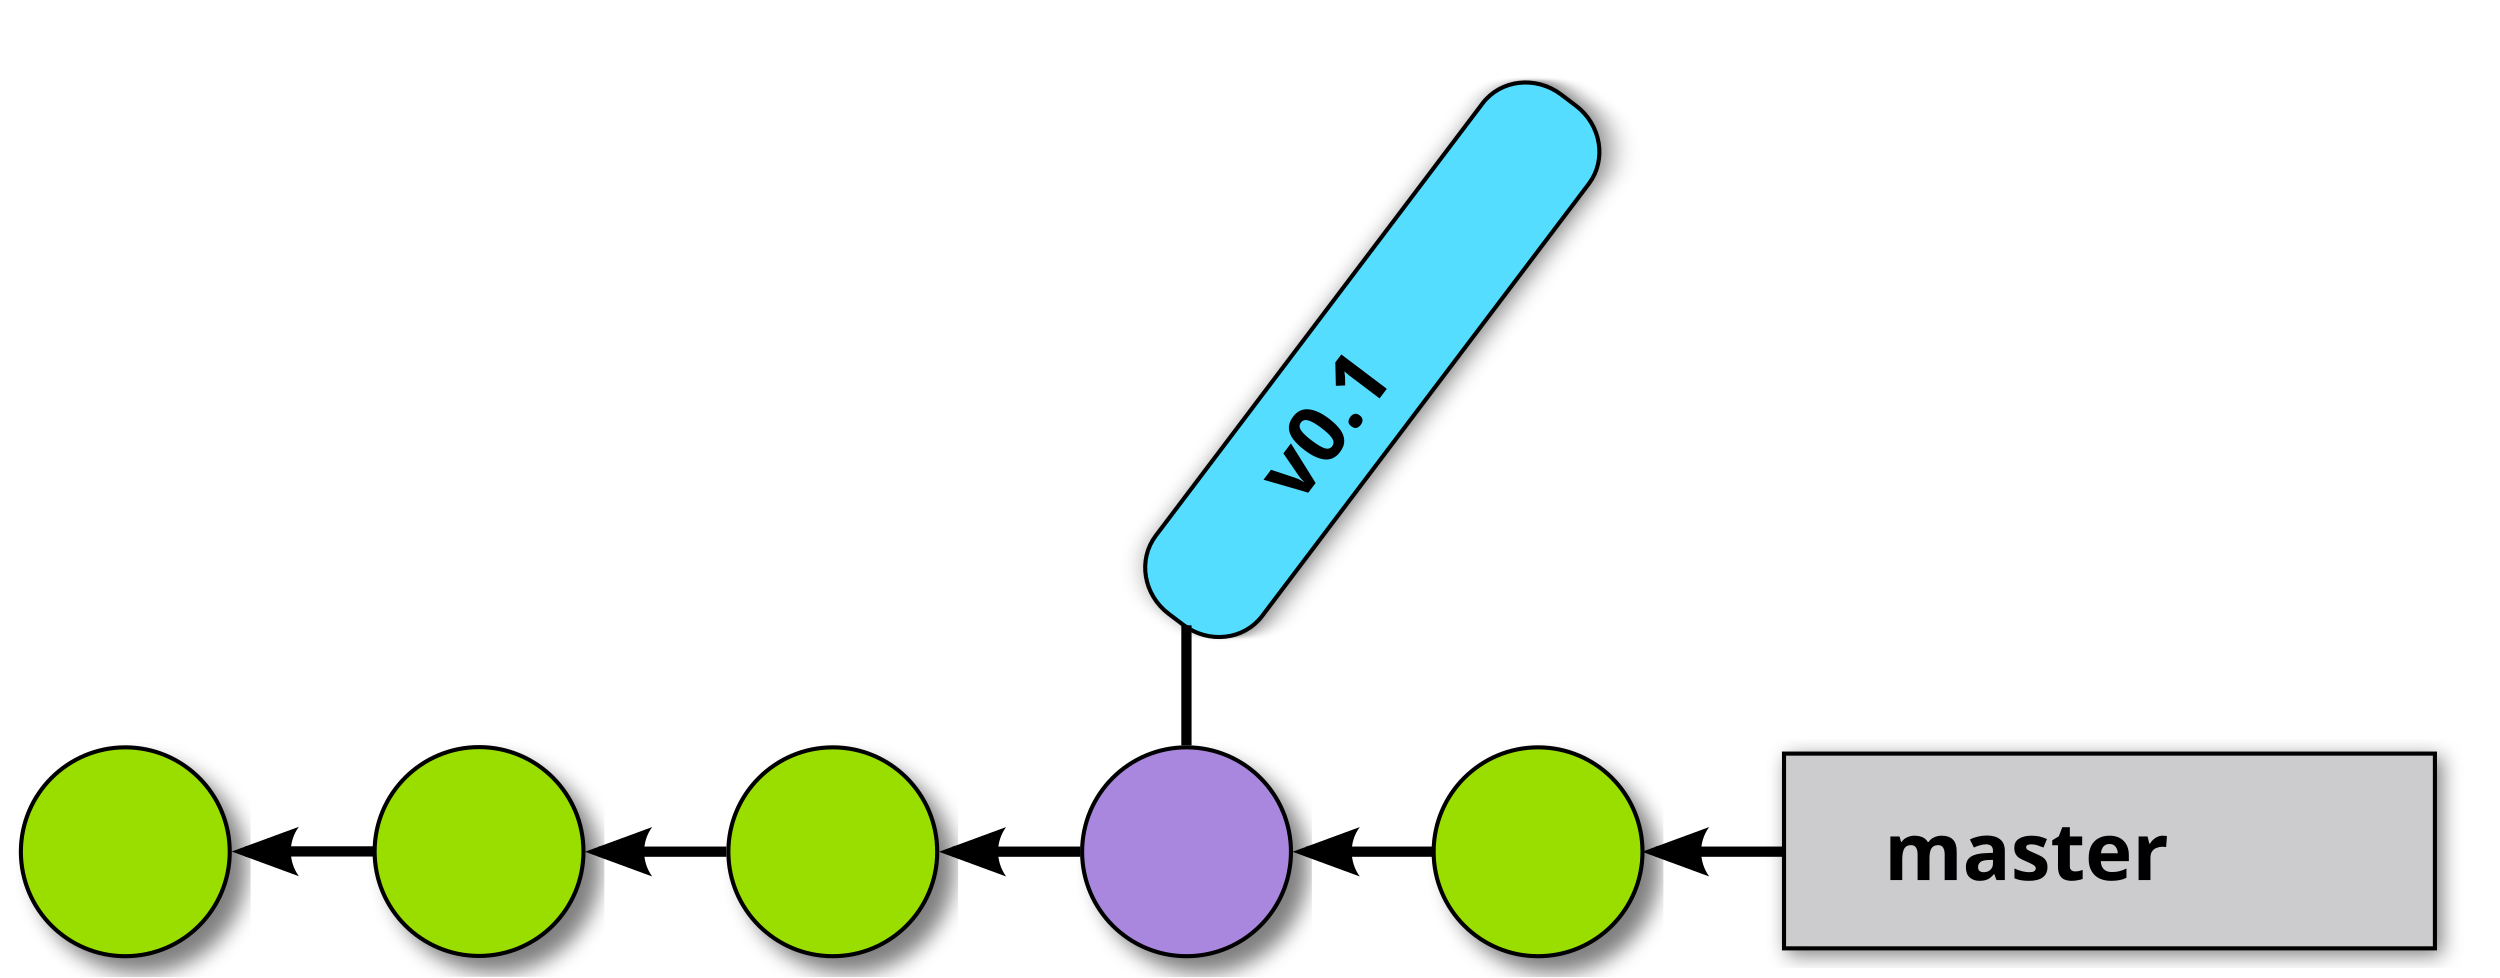
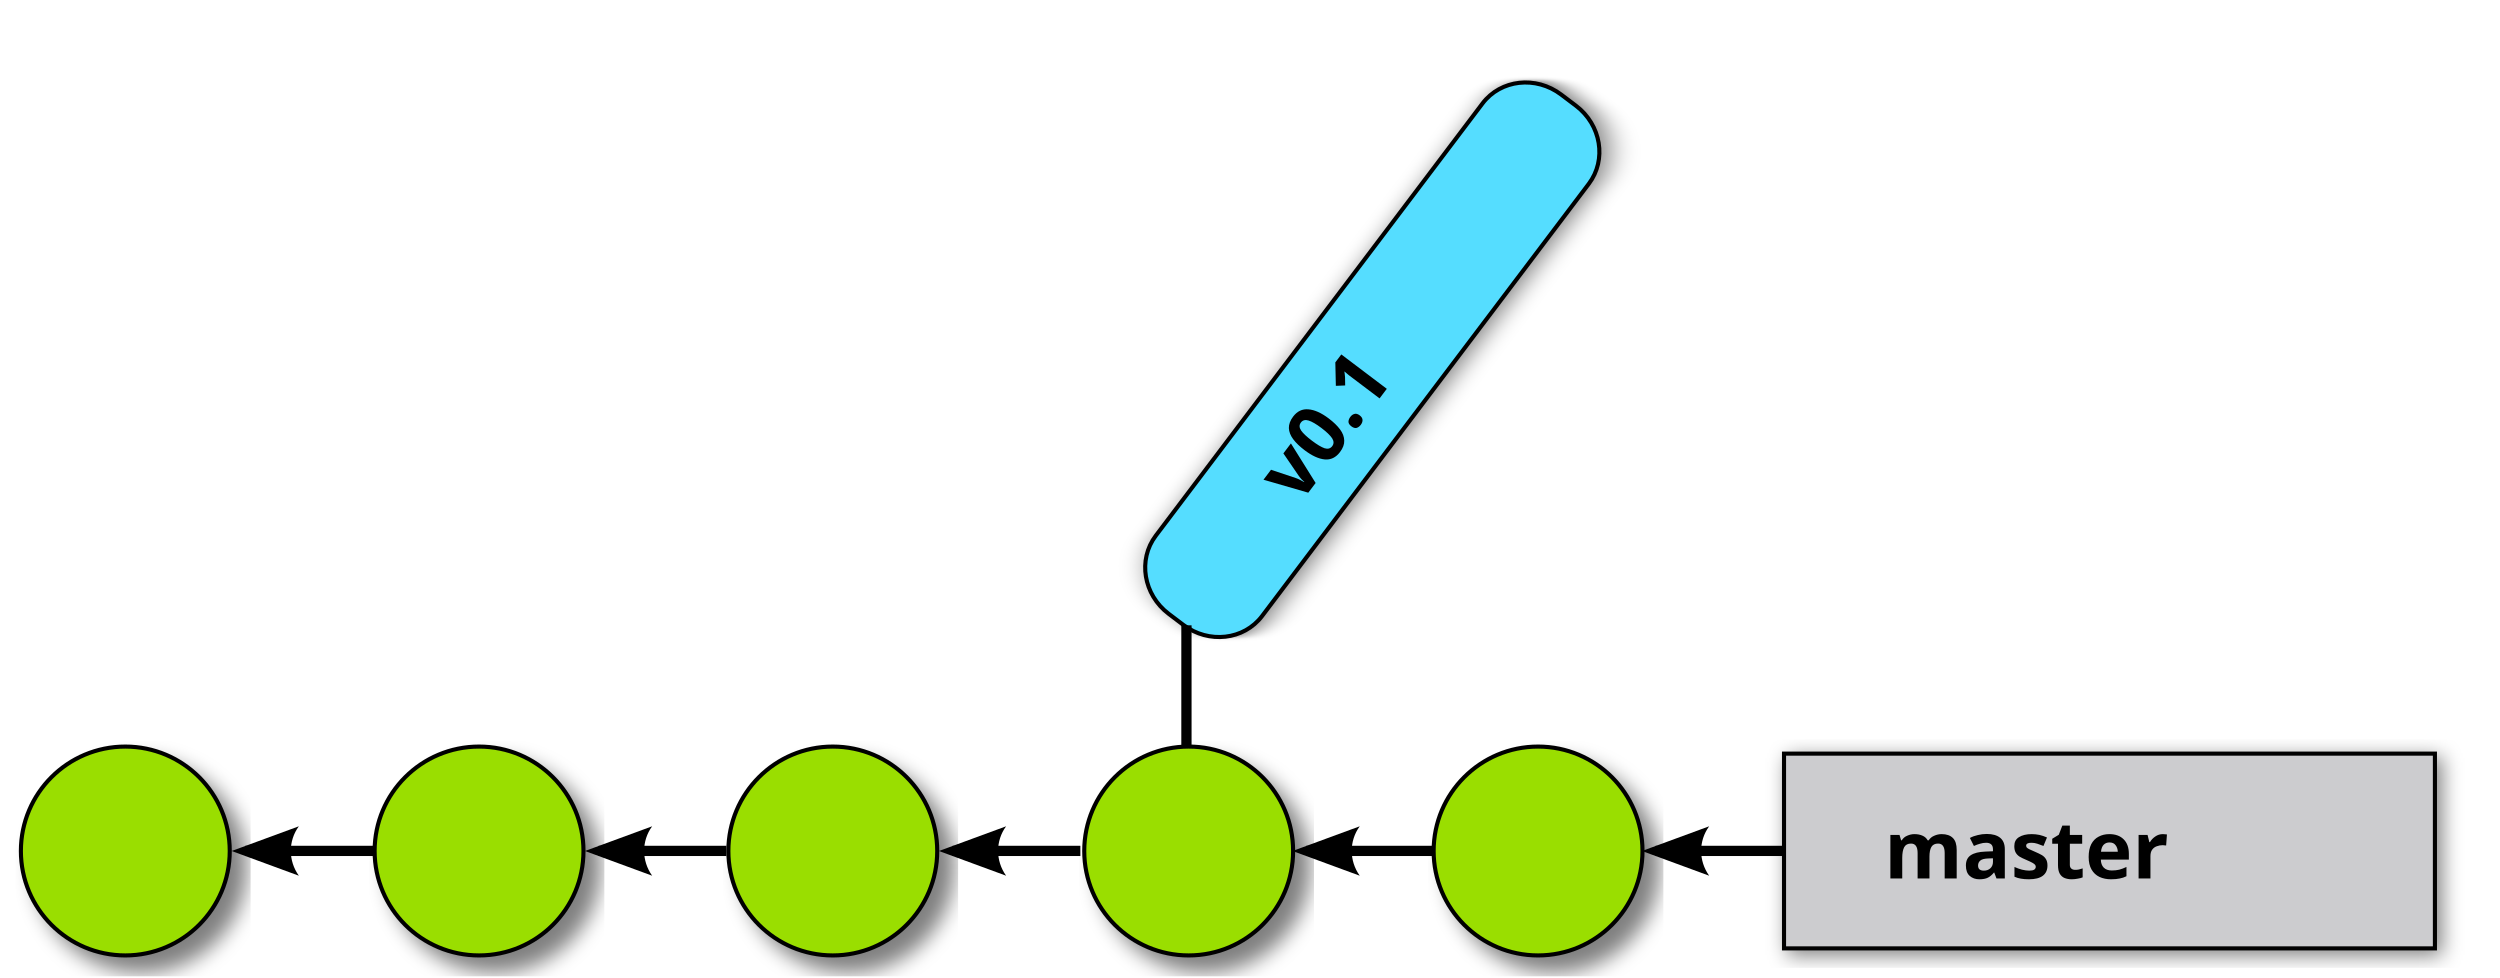
<svg xmlns="http://www.w3.org/2000/svg" xmlns:ns1="http://www.openswatchbook.org/uri/2009/osb" width="243.896" height="95.322" id="svg2" version="1.1">
  <defs id="defs4">
    <marker orient="auto" refY="0" refX="0" id="Arrow2Mend" style="overflow:visible">
      <path id="path6502" style="fill-rule:evenodd;stroke-width:0.625;stroke-linejoin:round" d="M 8.719,4.034 -2.207,0.016 8.719,-4.002 c -1.745,2.372 -1.735,5.617 -6e-7,8.035 z" transform="scale(-0.6)" />
    </marker>
    <marker orient="auto" refY="0" refX="0" id="Arrow2Send" style="overflow:visible">
      <path id="path6508" style="fill-rule:evenodd;stroke-width:0.625;stroke-linejoin:round" d="M 8.719,4.034 -2.207,0.016 8.719,-4.002 c -1.745,2.372 -1.735,5.617 -6e-7,8.035 z" transform="matrix(-0.3,0,0,-0.3,0.69,0)" />
    </marker>
    <marker style="overflow:visible" id="TriangleOutS" refX="0" refY="0" orient="auto">
      <path transform="scale(0.2)" style="fill-rule:evenodd;stroke:#000000;stroke-width:1pt" d="M 5.77,0 -2.88,5 V -5 Z" id="path4184" />
    </marker>
    <marker style="overflow:visible" id="TriangleOutL" refX="0" refY="0" orient="auto">
      <path transform="scale(0.8)" style="fill-rule:evenodd;stroke:#000000;stroke-width:1pt" d="M 5.77,0 -2.88,5 V -5 Z" id="path4178" />
    </marker>
    <marker style="overflow:visible" id="Arrow1Mend" refX="0" refY="0" orient="auto">
      <path transform="matrix(-0.4,0,0,-0.4,-4,0)" style="fill-rule:evenodd;stroke:#000000;stroke-width:1pt" d="M 0,0 5,-5 -12.5,0 5,5 Z" id="path4045" />
    </marker>
    <marker style="overflow:visible" id="Arrow1Lend" refX="0" refY="0" orient="auto">
      <path transform="matrix(-0.8,0,0,-0.8,-10,0)" style="fill-rule:evenodd;stroke:#000000;stroke-width:1pt" d="M 0,0 5,-5 -12.5,0 5,5 Z" id="path4039" />
    </marker>
    <marker style="overflow:visible" id="Arrow1Lstart" refX="0" refY="0" orient="auto">
      <path transform="matrix(0.8,0,0,0.8,10,0)" style="fill-rule:evenodd;stroke:#000000;stroke-width:1pt" d="M 0,0 5,-5 -12.5,0 5,5 Z" id="path4036" />
    </marker>
    <linearGradient ns1:paint="solid" id="linearGradient4513">
      <stop id="stop4515" offset="0" style="stop-color:#000000;stop-opacity:1;" />
    </linearGradient>
    <marker style="overflow:visible" id="Arrow2Lend" refX="0" refY="0" orient="auto">
      <path transform="matrix(-1.1,0,0,-1.1,-1.1,0)" d="M 8.719,4.034 -2.207,0.016 8.719,-4.002 c -1.745,2.372 -1.735,5.617 -6e-7,8.035 z" style="fill-rule:evenodd;stroke-width:0.625;stroke-linejoin:round" id="path4057" />
    </marker>
    <marker style="overflow:visible" id="Arrow2Lend-7" refX="0" refY="0" orient="auto">
      <path transform="matrix(-1.1,0,0,-1.1,-1.1,0)" d="M 8.719,4.034 -2.207,0.016 8.719,-4.002 c -1.745,2.372 -1.735,5.617 -6e-7,8.035 z" style="fill-rule:evenodd;stroke-width:0.625;stroke-linejoin:round" id="path4057-6" />
    </marker>
    <marker style="overflow:visible" id="TriangleOutS9" refX="0" refY="0" orient="auto">
      <path transform="scale(0.2)" style="fill:#deaa87;fill-rule:evenodd;stroke:#deaa87;stroke-width:1pt" d="M 5.77,0 -2.88,5 V -5 Z" id="path6605" />
    </marker>
    <marker orient="auto" refY="0" refX="0" id="Arrow2Mend-9" style="overflow:visible">
      <path id="path6502-2" style="fill-rule:evenodd;stroke-width:0.625;stroke-linejoin:round" d="M 8.719,4.034 -2.207,0.016 8.719,-4.002 c -1.745,2.372 -1.735,5.617 -6e-7,8.035 z" transform="scale(-0.6)" />
    </marker>
    <marker orient="auto" refY="0" refX="0" id="marker3893" style="overflow:visible">
      <path id="path3895" style="fill-rule:evenodd;stroke-width:0.625;stroke-linejoin:round" d="M 8.719,4.034 -2.207,0.016 8.719,-4.002 c -1.745,2.372 -1.735,5.617 -6e-7,8.035 z" transform="scale(-0.6)" />
    </marker>
    <marker orient="auto" refY="0" refX="0" id="marker3897" style="overflow:visible">
      <path id="path3899" style="fill-rule:evenodd;stroke-width:0.625;stroke-linejoin:round" d="M 8.719,4.034 -2.207,0.016 8.719,-4.002 c -1.745,2.372 -1.735,5.617 -6e-7,8.035 z" transform="scale(-0.6)" />
    </marker>
    <marker orient="auto" refY="0" refX="0" id="marker3901" style="overflow:visible">
      <path id="path3903" style="fill-rule:evenodd;stroke-width:0.625;stroke-linejoin:round" d="M 8.719,4.034 -2.207,0.016 8.719,-4.002 c -1.745,2.372 -1.735,5.617 -6e-7,8.035 z" transform="scale(-0.6)" />
    </marker>
    <marker orient="auto" refY="0" refX="0" id="marker3917" style="overflow:visible">
      <path id="path3919" style="fill-rule:evenodd;stroke-width:0.625;stroke-linejoin:round" d="M 8.719,4.034 -2.207,0.016 8.719,-4.002 c -1.745,2.372 -1.735,5.617 -6e-7,8.035 z" transform="scale(-0.6)" />
    </marker>
    <marker orient="auto" refY="0" refX="0" id="marker3921" style="overflow:visible">
      <path id="path3923" style="fill-rule:evenodd;stroke-width:0.625;stroke-linejoin:round" d="M 8.719,4.034 -2.207,0.016 8.719,-4.002 c -1.745,2.372 -1.735,5.617 -6e-7,8.035 z" transform="scale(-0.6)" />
    </marker>
    <marker orient="auto" refY="0" refX="0" id="marker3925" style="overflow:visible">
      <path id="path3927" style="fill-rule:evenodd;stroke-width:0.625;stroke-linejoin:round" d="M 8.719,4.034 -2.207,0.016 8.719,-4.002 c -1.745,2.372 -1.735,5.617 -6e-7,8.035 z" transform="scale(-0.6)" />
    </marker>
    <marker orient="auto" refY="0" refX="0" id="marker3929" style="overflow:visible">
      <path id="path3931" style="fill-rule:evenodd;stroke-width:0.625;stroke-linejoin:round" d="M 8.719,4.034 -2.207,0.016 8.719,-4.002 c -1.745,2.372 -1.735,5.617 -6e-7,8.035 z" transform="scale(-0.6)" />
    </marker>
    <filter id="filter5995-5-2" style="color-interpolation-filters:sRGB">
      <feFlood flood-opacity="0.5" flood-color="rgb(0,0,0)" result="flood" id="feFlood5997-8-4" />
      <feComposite in="flood" in2="SourceGraphic" operator="in" result="composite1" id="feComposite5999-9-0" />
      <feGaussianBlur stdDeviation="1" result="blur" id="feGaussianBlur6001-2-1" />
      <feOffset dx="1.5" dy="1.5" result="offset" id="feOffset6003-8-4" />
      <feComposite in="SourceGraphic" in2="offset" operator="over" result="composite2" id="feComposite6005-6-2" />
    </filter>
    <filter id="filter5995-5-2-4" style="color-interpolation-filters:sRGB">
      <feFlood flood-opacity="0.5" flood-color="rgb(0,0,0)" result="flood" id="feFlood5997-8-4-2" />
      <feComposite in="flood" in2="SourceGraphic" operator="in" result="composite1" id="feComposite5999-9-0-2" />
      <feGaussianBlur stdDeviation="1" result="blur" id="feGaussianBlur6001-2-1-6" />
      <feOffset dx="1.5" dy="1.5" result="offset" id="feOffset6003-8-4-2" />
      <feComposite in="SourceGraphic" in2="offset" operator="over" result="composite2" id="feComposite6005-6-2-6" />
    </filter>
    <filter id="filter5995-5-2-4-5" style="color-interpolation-filters:sRGB">
      <feFlood flood-opacity="0.5" flood-color="rgb(0,0,0)" result="flood" id="feFlood5997-8-4-2-9" />
      <feComposite in="flood" in2="SourceGraphic" operator="in" result="composite1" id="feComposite5999-9-0-2-3" />
      <feGaussianBlur stdDeviation="1" result="blur" id="feGaussianBlur6001-2-1-6-5" />
      <feOffset dx="1.5" dy="1.5" result="offset" id="feOffset6003-8-4-2-0" />
      <feComposite in="SourceGraphic" in2="offset" operator="over" result="composite2" id="feComposite6005-6-2-6-7" />
    </filter>
    <filter id="filter5995-5-2-4-57" style="color-interpolation-filters:sRGB">
      <feFlood flood-opacity="0.5" flood-color="rgb(0,0,0)" result="flood" id="feFlood5997-8-4-2-1" />
      <feComposite in="flood" in2="SourceGraphic" operator="in" result="composite1" id="feComposite5999-9-0-2-7" />
      <feGaussianBlur stdDeviation="1" result="blur" id="feGaussianBlur6001-2-1-6-9" />
      <feOffset dx="1.5" dy="1.5" result="offset" id="feOffset6003-8-4-2-09" />
      <feComposite in="SourceGraphic" in2="offset" operator="over" result="composite2" id="feComposite6005-6-2-6-8" />
    </filter>
    <filter id="filter23421" width="1.2" x="-0.1" style="color-interpolation-filters:sRGB">
      <feFlood flood-opacity="0.5" flood-color="rgb(0,0,0)" result="flood" id="feFlood23423" />
      <feComposite in="flood" in2="SourceGraphic" operator="in" result="composite1" id="feComposite23425" />
      <feGaussianBlur stdDeviation="1" result="blur" id="feGaussianBlur23427" />
      <feOffset dx="0.5" dy="0.5" result="offset" id="feOffset23429" />
      <feComposite in="SourceGraphic" in2="offset" operator="over" result="composite2" id="feComposite23431" />
    </filter>
    <filter id="filter23421-7" width="1.2" x="-0.1" style="color-interpolation-filters:sRGB">
      <feFlood flood-opacity="0.5" flood-color="rgb(0,0,0)" result="flood" id="feFlood23423-1" />
      <feComposite in="flood" in2="SourceGraphic" operator="in" result="composite1" id="feComposite23425-1" />
      <feGaussianBlur stdDeviation="1" result="blur" id="feGaussianBlur23427-9" />
      <feOffset dx="0.5" dy="0.5" result="offset" id="feOffset23429-3" />
      <feComposite in="SourceGraphic" in2="offset" operator="over" result="composite2" id="feComposite23431-9" />
    </filter>
    <filter id="filter5995-5-2-4-3" style="color-interpolation-filters:sRGB">
      <feFlood flood-opacity="0.5" flood-color="rgb(0,0,0)" result="flood" id="feFlood5997-8-4-2-5" />
      <feComposite in="flood" in2="SourceGraphic" operator="in" result="composite1" id="feComposite5999-9-0-2-8" />
      <feGaussianBlur stdDeviation="1" result="blur" id="feGaussianBlur6001-2-1-6-6" />
      <feOffset dx="1.5" dy="1.5" result="offset" id="feOffset6003-8-4-2-4" />
      <feComposite in="SourceGraphic" in2="offset" operator="over" result="composite2" id="feComposite6005-6-2-6-0" />
    </filter>
    <filter id="filter5995-5-2-4-3-6" style="color-interpolation-filters:sRGB">
      <feFlood flood-opacity="0.5" flood-color="rgb(0,0,0)" result="flood" id="feFlood5997-8-4-2-5-7" />
      <feComposite in="flood" in2="SourceGraphic" operator="in" result="composite1" id="feComposite5999-9-0-2-8-5" />
      <feGaussianBlur stdDeviation="1" result="blur" id="feGaussianBlur6001-2-1-6-6-9" />
      <feOffset dx="1.5" dy="1.5" result="offset" id="feOffset6003-8-4-2-4-3" />
      <feComposite in="SourceGraphic" in2="offset" operator="over" result="composite2" id="feComposite6005-6-2-6-0-6" />
    </filter>
    <filter id="filter5995-5-2-4-3-7" style="color-interpolation-filters:sRGB">
      <feFlood flood-opacity="0.5" flood-color="rgb(0,0,0)" result="flood" id="feFlood5997-8-4-2-5-1" />
      <feComposite in="flood" in2="SourceGraphic" operator="in" result="composite1" id="feComposite5999-9-0-2-8-4" />
      <feGaussianBlur stdDeviation="1" result="blur" id="feGaussianBlur6001-2-1-6-6-0" />
      <feOffset dx="1.5" dy="1.5" result="offset" id="feOffset6003-8-4-2-4-0" />
      <feComposite in="SourceGraphic" in2="offset" operator="over" result="composite2" id="feComposite6005-6-2-6-0-5" />
    </filter>
    <filter id="filter5995-5-2-4-9" style="color-interpolation-filters:sRGB">
      <feFlood flood-opacity="0.5" flood-color="rgb(0,0,0)" result="flood" id="feFlood5997-8-4-2-3" />
      <feComposite in="flood" in2="SourceGraphic" operator="in" result="composite1" id="feComposite5999-9-0-2-0" />
      <feGaussianBlur stdDeviation="1" result="blur" id="feGaussianBlur6001-2-1-6-95" />
      <feOffset dx="1.5" dy="1.5" result="offset" id="feOffset6003-8-4-2-1" />
      <feComposite in="SourceGraphic" in2="offset" operator="over" result="composite2" id="feComposite6005-6-2-6-80" />
    </filter>
    <filter id="filter23421-4" width="1.2" x="-0.1" style="color-interpolation-filters:sRGB">
      <feFlood flood-opacity="0.5" flood-color="rgb(0,0,0)" result="flood" id="feFlood23423-9" />
      <feComposite in="flood" in2="SourceGraphic" operator="in" result="composite1" id="feComposite23425-3" />
      <feGaussianBlur stdDeviation="1" result="blur" id="feGaussianBlur23427-2" />
      <feOffset dx="0.5" dy="0.5" result="offset" id="feOffset23429-5" />
      <feComposite in="SourceGraphic" in2="offset" operator="over" result="composite2" id="feComposite23431-3" />
    </filter>
    <filter id="filter23421-1" width="1.2" x="-0.1" style="color-interpolation-filters:sRGB">
      <feFlood flood-opacity="0.5" flood-color="rgb(0,0,0)" result="flood" id="feFlood23423-11" />
      <feComposite in="flood" in2="SourceGraphic" operator="in" result="composite1" id="feComposite23425-16" />
      <feGaussianBlur stdDeviation="1" result="blur" id="feGaussianBlur23427-98" />
      <feOffset dx="0.5" dy="0.5" result="offset" id="feOffset23429-32" />
      <feComposite in="SourceGraphic" in2="offset" operator="over" result="composite2" id="feComposite23431-4" />
    </filter>
    <filter id="filter23421-3" width="1.2" x="-0.1" style="color-interpolation-filters:sRGB">
      <feFlood flood-opacity="0.5" flood-color="rgb(0,0,0)" result="flood" id="feFlood23423-96" />
      <feComposite in="flood" in2="SourceGraphic" operator="in" result="composite1" id="feComposite23425-4" />
      <feGaussianBlur stdDeviation="1" result="blur" id="feGaussianBlur23427-5" />
      <feOffset dx="0.5" dy="0.5" result="offset" id="feOffset23429-6" />
      <feComposite in="SourceGraphic" in2="offset" operator="over" result="composite2" id="feComposite23431-30" />
    </filter>
    <filter id="filter23421-7-2" width="1.2" x="-0.1" style="color-interpolation-filters:sRGB">
      <feFlood flood-opacity="0.5" flood-color="rgb(0,0,0)" result="flood" id="feFlood23423-1-0" />
      <feComposite in="flood" in2="SourceGraphic" operator="in" result="composite1" id="feComposite23425-1-1" />
      <feGaussianBlur stdDeviation="1" result="blur" id="feGaussianBlur23427-9-6" />
      <feOffset dx="0.5" dy="0.5" result="offset" id="feOffset23429-3-6" />
      <feComposite in="SourceGraphic" in2="offset" operator="over" result="composite2" id="feComposite23431-9-3" />
    </filter>
    <filter id="filter23421-7-8" width="1.2" x="-0.1" style="color-interpolation-filters:sRGB">
      <feFlood flood-opacity="0.5" flood-color="rgb(0,0,0)" result="flood" id="feFlood23423-1-8" />
      <feComposite in="flood" in2="SourceGraphic" operator="in" result="composite1" id="feComposite23425-1-5" />
      <feGaussianBlur stdDeviation="1" result="blur" id="feGaussianBlur23427-9-60" />
      <feOffset dx="0.5" dy="0.5" result="offset" id="feOffset23429-3-60" />
      <feComposite in="SourceGraphic" in2="offset" operator="over" result="composite2" id="feComposite23431-9-32" />
    </filter>
    <filter id="filter23421-7-1" width="1.2" x="-0.1" style="color-interpolation-filters:sRGB">
      <feFlood flood-opacity="0.5" flood-color="rgb(0,0,0)" result="flood" id="feFlood23423-1-5" />
      <feComposite in="flood" in2="SourceGraphic" operator="in" result="composite1" id="feComposite23425-1-4" />
      <feGaussianBlur stdDeviation="1" result="blur" id="feGaussianBlur23427-9-7" />
      <feOffset dx="0.5" dy="0.5" result="offset" id="feOffset23429-3-8" />
      <feComposite in="SourceGraphic" in2="offset" operator="over" result="composite2" id="feComposite23431-9-9" />
    </filter>
    <filter id="filter23421-7-5" width="1.2" x="-0.1" style="color-interpolation-filters:sRGB">
      <feFlood flood-opacity="0.5" flood-color="rgb(0,0,0)" result="flood" id="feFlood23423-1-3" />
      <feComposite in="flood" in2="SourceGraphic" operator="in" result="composite1" id="feComposite23425-1-13" />
      <feGaussianBlur stdDeviation="1" result="blur" id="feGaussianBlur23427-9-73" />
      <feOffset dx="0.5" dy="0.5" result="offset" id="feOffset23429-3-3" />
      <feComposite in="SourceGraphic" in2="offset" operator="over" result="composite2" id="feComposite23431-9-1" />
    </filter>
    <filter id="filter23421-7-6" width="1.2" x="-0.1" style="color-interpolation-filters:sRGB">
      <feFlood flood-opacity="0.5" flood-color="rgb(0,0,0)" result="flood" id="feFlood23423-1-9" />
      <feComposite in="flood" in2="SourceGraphic" operator="in" result="composite1" id="feComposite23425-1-2" />
      <feGaussianBlur stdDeviation="1" result="blur" id="feGaussianBlur23427-9-9" />
      <feOffset dx="0.5" dy="0.5" result="offset" id="feOffset23429-3-1" />
      <feComposite in="SourceGraphic" in2="offset" operator="over" result="composite2" id="feComposite23431-9-30" />
    </filter>
    <filter id="filter23421-7-9" width="1.2" x="-0.1" style="color-interpolation-filters:sRGB">
      <feFlood flood-opacity="0.5" flood-color="rgb(0,0,0)" result="flood" id="feFlood23423-1-2" />
      <feComposite in="flood" in2="SourceGraphic" operator="in" result="composite1" id="feComposite23425-1-21" />
      <feGaussianBlur stdDeviation="1" result="blur" id="feGaussianBlur23427-9-5" />
      <feOffset dx="0.5" dy="0.5" result="offset" id="feOffset23429-3-63" />
      <feComposite in="SourceGraphic" in2="offset" operator="over" result="composite2" id="feComposite23431-9-8" />
    </filter>
    <filter id="filter23421-7-9-0" width="1.2" x="-0.1" style="color-interpolation-filters:sRGB">
      <feFlood flood-opacity="0.5" flood-color="rgb(0,0,0)" result="flood" id="feFlood23423-1-2-8" />
      <feComposite in="flood" in2="SourceGraphic" operator="in" result="composite1" id="feComposite23425-1-21-9" />
      <feGaussianBlur stdDeviation="1" result="blur" id="feGaussianBlur23427-9-5-6" />
      <feOffset dx="0.5" dy="0.5" result="offset" id="feOffset23429-3-63-7" />
      <feComposite in="SourceGraphic" in2="offset" operator="over" result="composite2" id="feComposite23431-9-8-7" />
    </filter>
    <filter id="filter23421-3-8" width="1.2" x="-0.1" style="color-interpolation-filters:sRGB">
      <feFlood flood-opacity="0.5" flood-color="rgb(0,0,0)" result="flood" id="feFlood23423-96-0" />
      <feComposite in="flood" in2="SourceGraphic" operator="in" result="composite1" id="feComposite23425-4-7" />
      <feGaussianBlur stdDeviation="1" result="blur" id="feGaussianBlur23427-5-3" />
      <feOffset dx="0.5" dy="0.5" result="offset" id="feOffset23429-6-2" />
      <feComposite in="SourceGraphic" in2="offset" operator="over" result="composite2" id="feComposite23431-30-8" />
    </filter>
    <filter id="filter5995-5-2-5" style="color-interpolation-filters:sRGB">
      <feFlood flood-opacity="0.5" flood-color="rgb(0,0,0)" result="flood" id="feFlood5997-8-4-4" />
      <feComposite in="flood" in2="SourceGraphic" operator="in" result="composite1" id="feComposite5999-9-0-6" />
      <feGaussianBlur stdDeviation="1" result="blur" id="feGaussianBlur6001-2-1-1" />
      <feOffset dx="1.5" dy="1.5" result="offset" id="feOffset6003-8-4-0" />
      <feComposite in="SourceGraphic" in2="offset" operator="over" result="composite2" id="feComposite6005-6-2-5" />
    </filter>
    <filter id="filter5995-5-2-5-9" style="color-interpolation-filters:sRGB">
      <feFlood flood-opacity="0.5" flood-color="rgb(0,0,0)" result="flood" id="feFlood5997-8-4-4-2" />
      <feComposite in="flood" in2="SourceGraphic" operator="in" result="composite1" id="feComposite5999-9-0-6-9" />
      <feGaussianBlur stdDeviation="1" result="blur" id="feGaussianBlur6001-2-1-1-8" />
      <feOffset dx="1.5" dy="1.5" result="offset" id="feOffset6003-8-4-0-7" />
      <feComposite in="SourceGraphic" in2="offset" operator="over" result="composite2" id="feComposite6005-6-2-5-7" />
    </filter>
    <filter id="filter5995-5-2-5-1" style="color-interpolation-filters:sRGB">
      <feFlood flood-opacity="0.5" flood-color="rgb(0,0,0)" result="flood" id="feFlood5997-8-4-4-20" />
      <feComposite in="flood" in2="SourceGraphic" operator="in" result="composite1" id="feComposite5999-9-0-6-5" />
      <feGaussianBlur stdDeviation="1" result="blur" id="feGaussianBlur6001-2-1-1-5" />
      <feOffset dx="1.5" dy="1.5" result="offset" id="feOffset6003-8-4-0-9" />
      <feComposite in="SourceGraphic" in2="offset" operator="over" result="composite2" id="feComposite6005-6-2-5-6" />
    </filter>
    <filter id="filter5995-5-2-5-2" style="color-interpolation-filters:sRGB">
      <feFlood flood-opacity="0.5" flood-color="rgb(0,0,0)" result="flood" id="feFlood5997-8-4-4-5" />
      <feComposite in="flood" in2="SourceGraphic" operator="in" result="composite1" id="feComposite5999-9-0-6-0" />
      <feGaussianBlur stdDeviation="1" result="blur" id="feGaussianBlur6001-2-1-1-4" />
      <feOffset dx="1.5" dy="1.5" result="offset" id="feOffset6003-8-4-0-74" />
      <feComposite in="SourceGraphic" in2="offset" operator="over" result="composite2" id="feComposite6005-6-2-5-1" />
    </filter>
    <filter id="filter5995-5-2-5-5" style="color-interpolation-filters:sRGB">
      <feFlood flood-opacity="0.5" flood-color="rgb(0,0,0)" result="flood" id="feFlood5997-8-4-4-8" />
      <feComposite in="flood" in2="SourceGraphic" operator="in" result="composite1" id="feComposite5999-9-0-6-8" />
      <feGaussianBlur stdDeviation="1" result="blur" id="feGaussianBlur6001-2-1-1-1" />
      <feOffset dx="1.5" dy="1.5" result="offset" id="feOffset6003-8-4-0-0" />
      <feComposite in="SourceGraphic" in2="offset" operator="over" result="composite2" id="feComposite6005-6-2-5-16" />
    </filter>
    <filter id="filter5995-5-2-5-0" style="color-interpolation-filters:sRGB">
      <feFlood flood-opacity="0.5" flood-color="rgb(0,0,0)" result="flood" id="feFlood5997-8-4-4-0" />
      <feComposite in="flood" in2="SourceGraphic" operator="in" result="composite1" id="feComposite5999-9-0-6-6" />
      <feGaussianBlur stdDeviation="1" result="blur" id="feGaussianBlur6001-2-1-1-9" />
      <feOffset dx="1.5" dy="1.5" result="offset" id="feOffset6003-8-4-0-73" />
      <feComposite in="SourceGraphic" in2="offset" operator="over" result="composite2" id="feComposite6005-6-2-5-5" />
    </filter>
    <marker orient="auto" refY="0" refX="0" id="Arrow2Mend-8" style="overflow:visible">
      <path id="path6502-6" style="fill-rule:evenodd;stroke-width:0.625;stroke-linejoin:round" d="M 8.719,4.034 -2.207,0.016 8.719,-4.002 c -1.745,2.372 -1.735,5.617 -6e-7,8.035 z" transform="scale(-0.6)" />
    </marker>
    <marker orient="auto" refY="0" refX="0" id="Arrow2Mend-3" style="overflow:visible">
      <path id="path6502-5" style="fill-rule:evenodd;stroke-width:0.625;stroke-linejoin:round" d="M 8.719,4.034 -2.207,0.016 8.719,-4.002 c -1.745,2.372 -1.735,5.617 -6e-7,8.035 z" transform="scale(-0.6)" />
    </marker>
    <marker orient="auto" refY="0" refX="0" id="Arrow2Mend-2" style="overflow:visible">
      <path id="path6502-9" style="fill-rule:evenodd;stroke-width:0.625;stroke-linejoin:round" d="M 8.719,4.034 -2.207,0.016 8.719,-4.002 c -1.745,2.372 -1.735,5.617 -6e-7,8.035 z" transform="scale(-0.6)" />
    </marker>
    <marker orient="auto" refY="0" refX="0" id="Arrow2Mend-4" style="overflow:visible">
      <path id="path6502-51" style="fill-rule:evenodd;stroke-width:0.625;stroke-linejoin:round" d="M 8.719,4.034 -2.207,0.016 8.719,-4.002 c -1.745,2.372 -1.735,5.617 -6e-7,8.035 z" transform="scale(-0.6)" />
    </marker>
    <marker orient="auto" refY="0" refX="0" id="Arrow2Mend-0" style="overflow:visible">
      <path id="path6502-23" style="fill-rule:evenodd;stroke-width:0.625;stroke-linejoin:round" d="M 8.719,4.034 -2.207,0.016 8.719,-4.002 c -1.745,2.372 -1.735,5.617 -6e-7,8.035 z" transform="scale(-0.6)" />
    </marker>
    <marker orient="auto" refY="0" refX="0" id="Arrow2Mend-80" style="overflow:visible">
      <path id="path6502-57" style="fill-rule:evenodd;stroke-width:0.625;stroke-linejoin:round" d="M 8.719,4.034 -2.207,0.016 8.719,-4.002 c -1.745,2.372 -1.735,5.617 -6e-7,8.035 z" transform="scale(-0.6)" />
    </marker>
    <filter id="filter5995-5-2-5-1-4" style="color-interpolation-filters:sRGB">
      <feFlood flood-opacity="0.5" flood-color="rgb(0,0,0)" result="flood" id="feFlood5997-8-4-4-20-9" />
      <feComposite in="flood" in2="SourceGraphic" operator="in" result="composite1" id="feComposite5999-9-0-6-5-9" />
      <feGaussianBlur stdDeviation="1" result="blur" id="feGaussianBlur6001-2-1-1-5-7" />
      <feOffset dx="1.5" dy="1.5" result="offset" id="feOffset6003-8-4-0-9-6" />
      <feComposite in="SourceGraphic" in2="offset" operator="over" result="composite2" id="feComposite6005-6-2-5-6-2" />
    </filter>
    <filter id="filter5995-5-2-5-1-6" style="color-interpolation-filters:sRGB">
      <feFlood flood-opacity="0.5" flood-color="rgb(0,0,0)" result="flood" id="feFlood5997-8-4-4-20-2" />
      <feComposite in="flood" in2="SourceGraphic" operator="in" result="composite1" id="feComposite5999-9-0-6-5-8" />
      <feGaussianBlur stdDeviation="1" result="blur" id="feGaussianBlur6001-2-1-1-5-0" />
      <feOffset dx="1.5" dy="1.5" result="offset" id="feOffset6003-8-4-0-9-3" />
      <feComposite in="SourceGraphic" in2="offset" operator="over" result="composite2" id="feComposite6005-6-2-5-6-4" />
    </filter>
    <marker orient="auto" refY="0" refX="0" id="Arrow2Mend-1" style="overflow:visible">
      <path id="path6502-4" style="fill-rule:evenodd;stroke-width:0.625;stroke-linejoin:round" d="M 8.719,4.034 -2.207,0.016 8.719,-4.002 c -1.745,2.372 -1.735,5.617 -6e-7,8.035 z" transform="scale(-0.6)" />
    </marker>
    <filter id="filter5995-5-2-43" style="color-interpolation-filters:sRGB">
      <feFlood flood-opacity="0.5" flood-color="rgb(0,0,0)" result="flood" id="feFlood5997-8-4-87" />
      <feComposite in="flood" in2="SourceGraphic" operator="in" result="composite1" id="feComposite5999-9-0-3" />
      <feGaussianBlur stdDeviation="1" result="blur" id="feGaussianBlur6001-2-1-18" />
      <feOffset dx="1.5" dy="1.5" result="offset" id="feOffset6003-8-4-08" />
      <feComposite in="SourceGraphic" in2="offset" operator="over" result="composite2" id="feComposite6005-6-2-60" />
    </filter>
+     <filter id="filter5995-5-2-5-2-3" style="color-interpolation-filters:sRGB">
+       <feFlood flood-opacity="0.5" flood-color="rgb(0,0,0)" result="flood" id="feFlood5997-8-4-4-5-6" />
+       <feComposite in="flood" in2="SourceGraphic" operator="in" result="composite1" id="feComposite5999-9-0-6-0-7" />
+       <feGaussianBlur stdDeviation="1" result="blur" id="feGaussianBlur6001-2-1-1-4-5" />
+       <feOffset dx="1.5" dy="1.5" result="offset" id="feOffset6003-8-4-0-74-3" />
+       <feComposite in="SourceGraphic" in2="offset" operator="over" result="composite2" id="feComposite6005-6-2-5-1-5" />
+     </filter>
  </defs>
  <g transform="translate(-127.4836,-902.0153)" id="layer1">
    <rect style="color:#000000;display:inline;overflow:visible;visibility:visible;fill:#55ddff;fill-opacity:1;fill-rule:nonzero;stroke:#000000;stroke-width:0.4;stroke-linecap:butt;stroke-linejoin:miter;stroke-miterlimit:4;stroke-dasharray:none;stroke-dashoffset:0;stroke-opacity:1;marker:none;filter:url(#filter23421-7-9);enable-background:accumulate" id="rect4409-3" width="63.5" height="13" x="211.565" y="886.214" rx="5.32" ry="5.598" transform="rotate(-52.91486,296.9464,896.7809)" />
    <path id="path7903" d="m 243.231,963.02 v 11.724" style="fill:none;stroke:#000000;stroke-width:1px;stroke-linecap:butt;stroke-linejoin:miter;stroke-opacity:1;marker-start:none;marker-end:none" />
    <g transform="translate(19.50745,37.47321)" id="text4539" style="font-style:normal;font-weight:normal;font-size:40px;line-height:125%;font-family:Sans;letter-spacing:0px;word-spacing:0px;fill:#000000;fill-opacity:1;stroke:none" />
-     <rect ry="0" rx="0" y="975.535" x="301.53" height="19" width="63.5" id="rect5392" style="color:#000000;display:inline;overflow:visible;visibility:visible;fill:#cccccf;fill-opacity:1;fill-rule:nonzero;stroke:#000000;stroke-width:0.4;stroke-linecap:butt;stroke-linejoin:miter;stroke-miterlimit:4;stroke-dasharray:none;stroke-dashoffset:0;stroke-opacity:1;marker:none;filter:url(#filter23421-4);enable-background:accumulate" />
-     <text id="text5388-9" y="987.871" x="332.972" style="font-style:normal;font-variant:normal;font-weight:normal;font-stretch:normal;line-height:0%;font-family:STIX;-inkscape-font-specification:STIX;text-align:center;letter-spacing:0px;word-spacing:0px;text-anchor:middle;fill:#000000;fill-opacity:1;stroke:none" xml:space="preserve">
-       <tspan style="font-style:normal;font-variant:normal;font-weight:bold;font-stretch:normal;font-size:7.791px;line-height:1.25;font-family:sans-serif;-inkscape-font-specification:'Sans Bold';text-align:center;text-anchor:middle;fill:#000000" y="987.871" x="332.972" id="tspan5390-1">master</tspan>
+     <rect ry="0" rx="0" y="975.538" x="301.53" height="19" width="63.5" id="rect5392" style="color:#000000;display:inline;overflow:visible;visibility:visible;fill:#cccccf;fill-opacity:1;fill-rule:nonzero;stroke:#000000;stroke-width:0.4;stroke-linecap:butt;stroke-linejoin:miter;stroke-miterlimit:4;stroke-dasharray:none;stroke-dashoffset:0;stroke-opacity:1;marker:none;filter:url(#filter23421-4);enable-background:accumulate" />
+     <text id="text5388-9" y="987.718" x="332.972" style="font-style:normal;font-variant:normal;font-weight:normal;font-stretch:normal;line-height:0%;font-family:STIX;-inkscape-font-specification:STIX;text-align:center;letter-spacing:0px;word-spacing:0px;text-anchor:middle;fill:#000000;fill-opacity:1;stroke:none" xml:space="preserve">
+       <tspan style="font-style:normal;font-variant:normal;font-weight:bold;font-stretch:normal;font-size:7.791px;line-height:1.25;font-family:sans-serif;-inkscape-font-specification:'Sans Bold';text-align:center;text-anchor:middle;fill:#000000" y="987.718" x="332.972" id="tspan5390-1">master</tspan>
    </text>
    <text id="text7945" y="776.419" x="-590.125" style="font-style:normal;font-variant:normal;font-weight:normal;font-stretch:normal;line-height:0%;font-family:STIX;-inkscape-font-specification:STIX;text-align:center;letter-spacing:0px;word-spacing:0px;text-anchor:middle;fill:#000000;fill-opacity:1;stroke:none" xml:space="preserve" transform="rotate(-52.91486)">
      <tspan style="font-style:normal;font-variant:normal;font-weight:bold;font-stretch:normal;font-size:7.791px;line-height:1.25;font-family:sans-serif;-inkscape-font-specification:'Sans Bold';text-align:center;text-anchor:middle;fill:#000000" y="776.419" x="-590.125" id="tspan7947">v0.1</tspan>
    </text>
-     <circle style="color:#000000;display:inline;overflow:visible;visibility:visible;opacity:1;fill:#9ade00;fill-opacity:1;fill-rule:nonzero;stroke:#000000;stroke-width:0.4;stroke-linecap:butt;stroke-linejoin:miter;stroke-miterlimit:4;stroke-dasharray:none;stroke-dashoffset:0;stroke-opacity:1;marker:none;filter:url(#filter5995-5-2-5-1);enable-background:accumulate" id="path11892-9" transform="translate(54.08364,704.9651)" cx="85.625" cy="280.148" r="10.188" />
-     <circle style="color:#000000;display:inline;overflow:visible;visibility:visible;opacity:1;fill:#9ade00;fill-opacity:1;fill-rule:nonzero;stroke:#000000;stroke-width:0.4;stroke-linecap:butt;stroke-linejoin:miter;stroke-miterlimit:4;stroke-dasharray:none;stroke-dashoffset:0;stroke-opacity:1;marker:none;filter:url(#filter5995-5-2-5-0);enable-background:accumulate" id="path11892-0" transform="translate(88.59421,704.9402)" cx="85.625" cy="280.148" r="10.188" />
-     <path style="fill:none;stroke:#000000;stroke-width:1px;stroke-linecap:butt;stroke-linejoin:miter;stroke-opacity:1;marker-start:none;marker-end:url(#Arrow2Mend)" d="M 163.882,985.078 H 151.407" id="path12124" />
-     <circle style="color:#000000;display:inline;overflow:visible;visibility:visible;opacity:1;fill:#9ade00;fill-opacity:1;fill-rule:nonzero;stroke:#000000;stroke-width:0.4;stroke-linecap:butt;stroke-linejoin:miter;stroke-miterlimit:4;stroke-dasharray:none;stroke-dashoffset:0;stroke-opacity:1;marker:none;filter:url(#filter5995-5-2-5-2);enable-background:accumulate" id="path11892-4" transform="translate(123.1048,704.9651)" cx="85.625" cy="280.148" r="10.188" />
-     <path id="path12126" d="M 198.351,985.103 H 185.876" style="fill:none;stroke:#000000;stroke-width:1px;stroke-linecap:butt;stroke-linejoin:miter;stroke-opacity:1;marker-start:none;marker-end:url(#Arrow2Mend)" />
-     <circle style="color:#000000;display:inline;overflow:visible;visibility:visible;opacity:1;fill:#aa87de;fill-opacity:1;fill-rule:nonzero;stroke:#000000;stroke-width:0.4;stroke-linecap:butt;stroke-linejoin:miter;stroke-miterlimit:4;stroke-dasharray:none;stroke-dashoffset:0;stroke-opacity:1;marker:none;filter:url(#filter5995-5-2-5-5);enable-background:accumulate" id="path11892-7" transform="translate(157.6153,704.9651)" cx="85.625" cy="280.148" r="10.188" />
-     <path style="fill:none;stroke:#000000;stroke-width:1px;stroke-linecap:butt;stroke-linejoin:miter;stroke-opacity:1;marker-start:none;marker-end:url(#Arrow2Mend)" d="M 232.882,985.103 H 220.407" id="path12128" />
-     <path id="path12169" d="M 267.382,985.103 H 254.907" style="fill:none;stroke:#000000;stroke-width:1px;stroke-linecap:butt;stroke-linejoin:miter;stroke-opacity:1;marker-start:none;marker-end:url(#Arrow2Mend)" />
+     <circle style="color:#000000;display:inline;overflow:visible;visibility:visible;opacity:1;fill:#9ade00;fill-opacity:1;fill-rule:nonzero;stroke:#000000;stroke-width:0.4;stroke-linecap:butt;stroke-linejoin:miter;stroke-miterlimit:4;stroke-dasharray:none;stroke-dashoffset:0;stroke-opacity:1;marker:none;filter:url(#filter5995-5-2-5-1);enable-background:accumulate" id="path11892-9" cx="139.709" cy="985.038" r="10.188" />
+     <circle style="color:#000000;display:inline;overflow:visible;visibility:visible;opacity:1;fill:#9ade00;fill-opacity:1;fill-rule:nonzero;stroke:#000000;stroke-width:0.4;stroke-linecap:butt;stroke-linejoin:miter;stroke-miterlimit:4;stroke-dasharray:none;stroke-dashoffset:0;stroke-opacity:1;marker:none;filter:url(#filter5995-5-2-5-0);enable-background:accumulate" id="path11892-0" cx="174.219" cy="985.038" r="10.188" />
+     <path style="fill:none;stroke:#000000;stroke-width:1px;stroke-linecap:butt;stroke-linejoin:miter;stroke-opacity:1;marker-start:none;marker-end:url(#Arrow2Mend)" d="M 163.882,985.028 H 151.407" id="path12124" />
+     <circle style="color:#000000;display:inline;overflow:visible;visibility:visible;opacity:1;fill:#9ade00;fill-opacity:1;fill-rule:nonzero;stroke:#000000;stroke-width:0.4;stroke-linecap:butt;stroke-linejoin:miter;stroke-miterlimit:4;stroke-dasharray:none;stroke-dashoffset:0;stroke-opacity:1;marker:none;filter:url(#filter5995-5-2-5-2);enable-background:accumulate" id="path11892-4" cx="208.73" cy="985.038" r="10.188" />
+     <path id="path12126" d="M 198.351,985.028 H 185.876" style="fill:none;stroke:#000000;stroke-width:1px;stroke-linecap:butt;stroke-linejoin:miter;stroke-opacity:1;marker-start:none;marker-end:url(#Arrow2Mend)" />
+     <path style="fill:none;stroke:#000000;stroke-width:1px;stroke-linecap:butt;stroke-linejoin:miter;stroke-opacity:1;marker-start:none;marker-end:url(#Arrow2Mend)" d="M 232.882,985.028 H 220.407" id="path12128" />
+     <path id="path12169" d="M 267.382,985.028 H 254.907" style="fill:none;stroke:#000000;stroke-width:1px;stroke-linecap:butt;stroke-linejoin:miter;stroke-opacity:1;marker-start:none;marker-end:url(#Arrow2Mend)" />
    <g id="g12150" transform="translate(0,-24.39518)" />
-     <circle transform="translate(191.91,704.9651)" id="path6545" style="color:#000000;display:inline;overflow:visible;visibility:visible;opacity:1;fill:#9ade00;fill-opacity:1;fill-rule:nonzero;stroke:#000000;stroke-width:0.4;stroke-linecap:butt;stroke-linejoin:miter;stroke-miterlimit:4;stroke-dasharray:none;stroke-dashoffset:0;stroke-opacity:1;marker:none;filter:url(#filter5995-5-2-5-5);enable-background:accumulate" cx="85.625" cy="280.148" r="10.188" />
-     <path id="path6547" d="M 301.472,985.103 H 288.996" style="fill:none;stroke:#000000;stroke-width:1px;stroke-linecap:butt;stroke-linejoin:miter;stroke-opacity:1;marker-start:none;marker-end:url(#Arrow2Mend)" />
+     <circle id="path6545" style="color:#000000;display:inline;overflow:visible;visibility:visible;opacity:1;fill:#9ade00;fill-opacity:1;fill-rule:nonzero;stroke:#000000;stroke-width:0.4;stroke-linecap:butt;stroke-linejoin:miter;stroke-miterlimit:4;stroke-dasharray:none;stroke-dashoffset:0;stroke-opacity:1;marker:none;filter:url(#filter5995-5-2-5-5);enable-background:accumulate" cx="277.535" cy="985.038" r="10.188" />
+     <path id="path6547" d="M 301.472,985.028 H 288.996" style="fill:none;stroke:#000000;stroke-width:1px;stroke-linecap:butt;stroke-linejoin:miter;stroke-opacity:1;marker-start:none;marker-end:url(#Arrow2Mend)" />
+     <circle style="color:#000000;display:inline;overflow:visible;visibility:visible;opacity:1;fill:#9ade00;fill-opacity:1;fill-rule:nonzero;stroke:#000000;stroke-width:0.4;stroke-linecap:butt;stroke-linejoin:miter;stroke-miterlimit:4;stroke-dasharray:none;stroke-dashoffset:0;stroke-opacity:1;marker:none;filter:url(#filter5995-5-2-5-2-3);enable-background:accumulate" id="path11892-4-6" cx="243.449" cy="985.038" r="10.188" />
  </g>
</svg>
